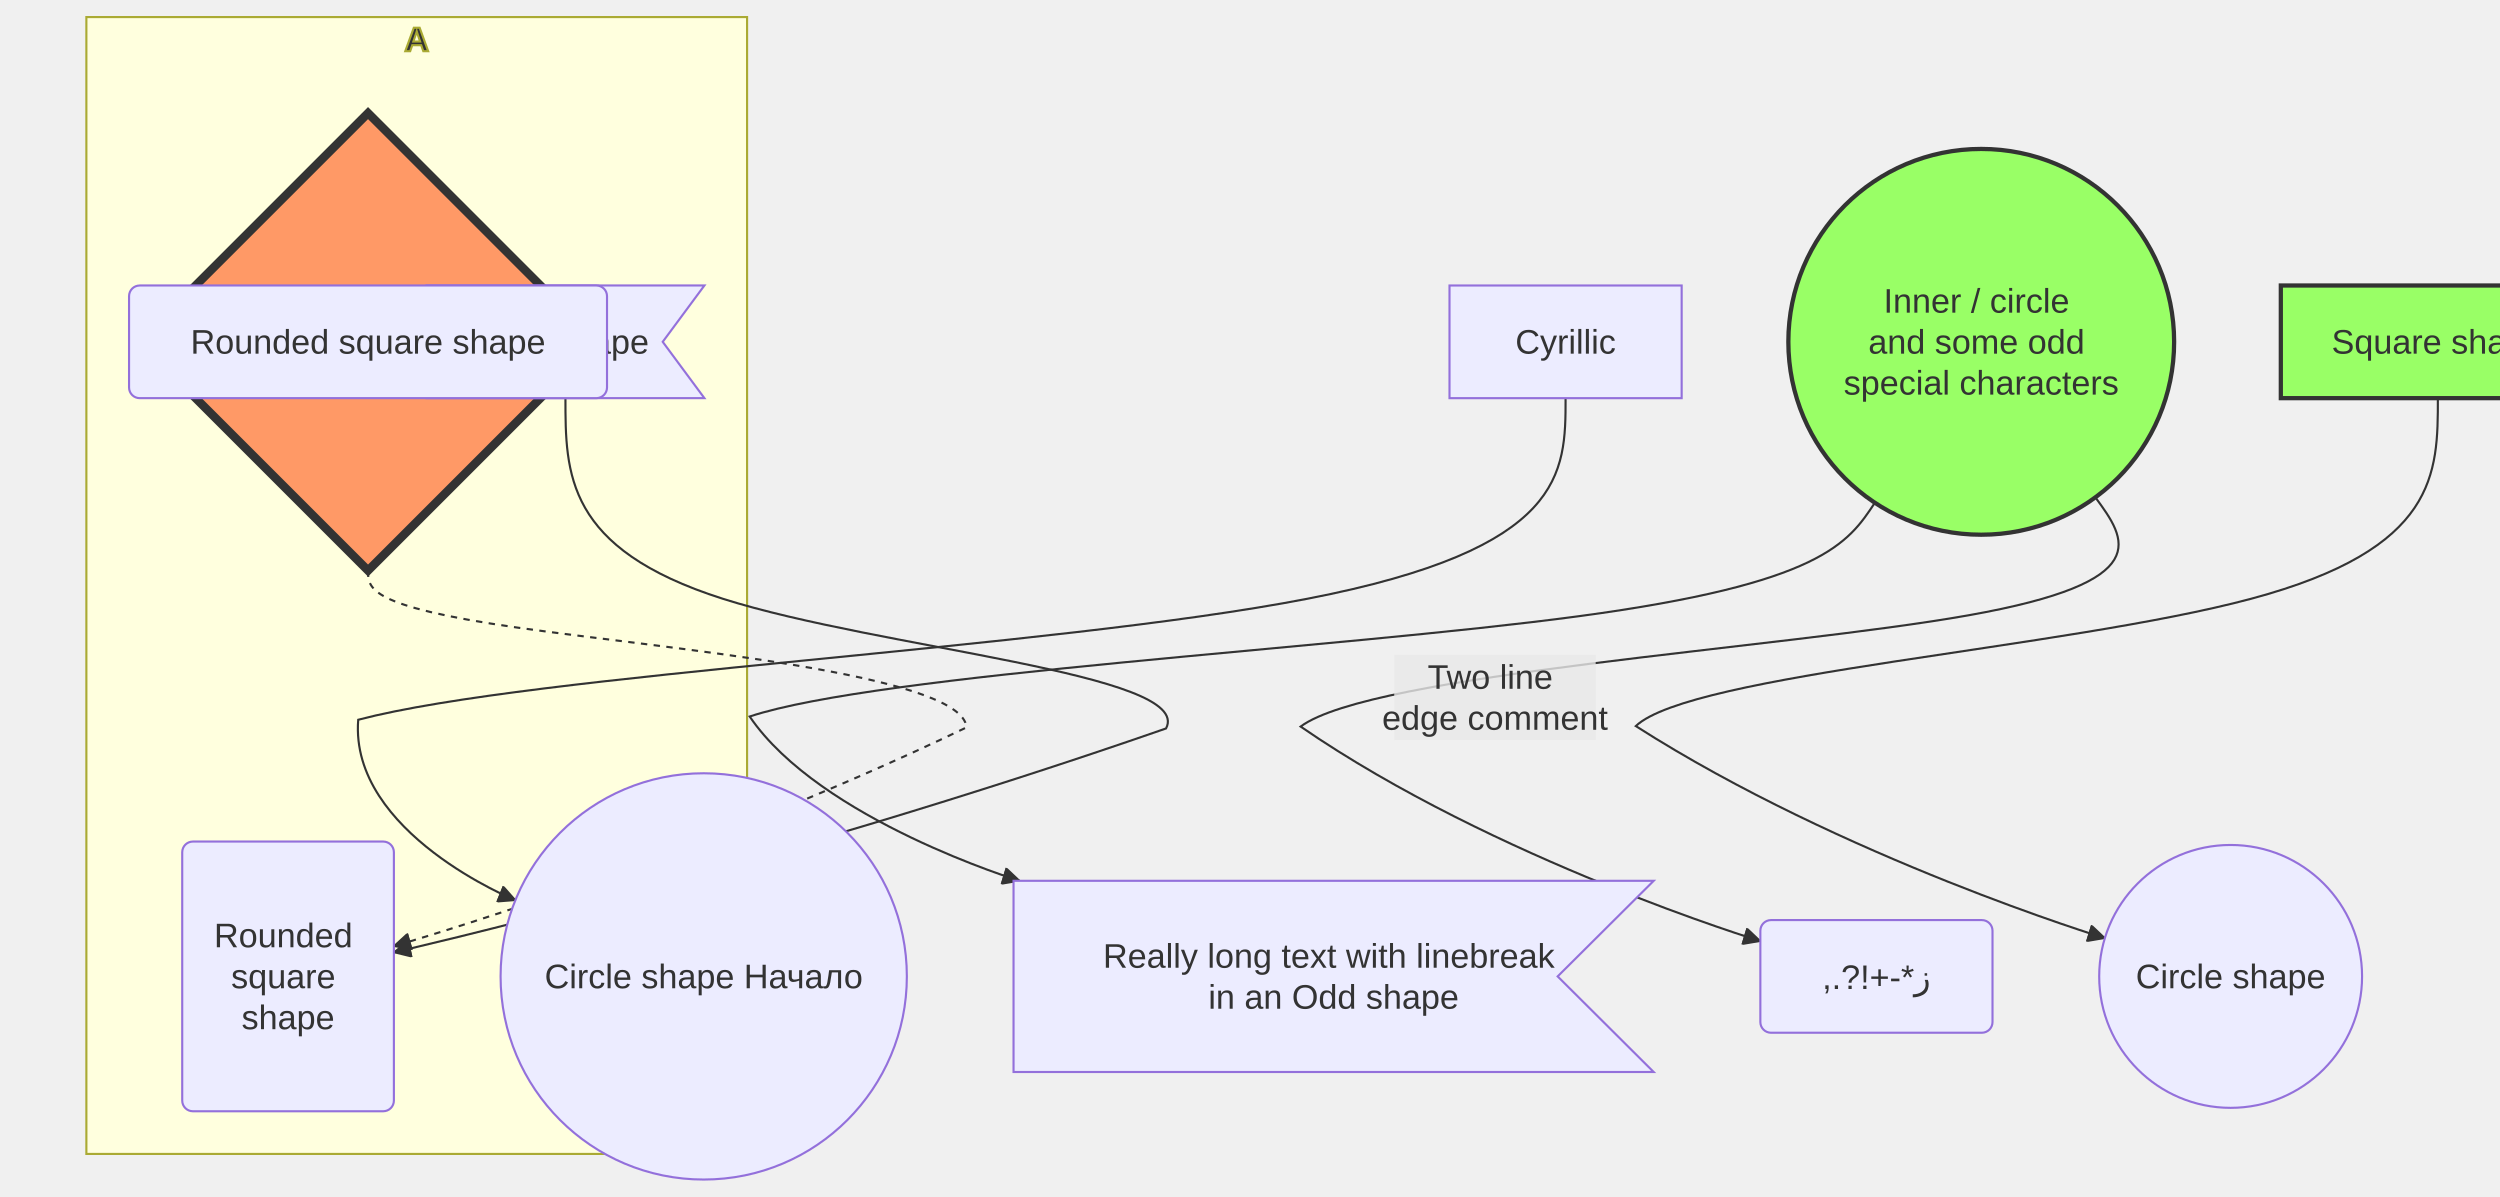
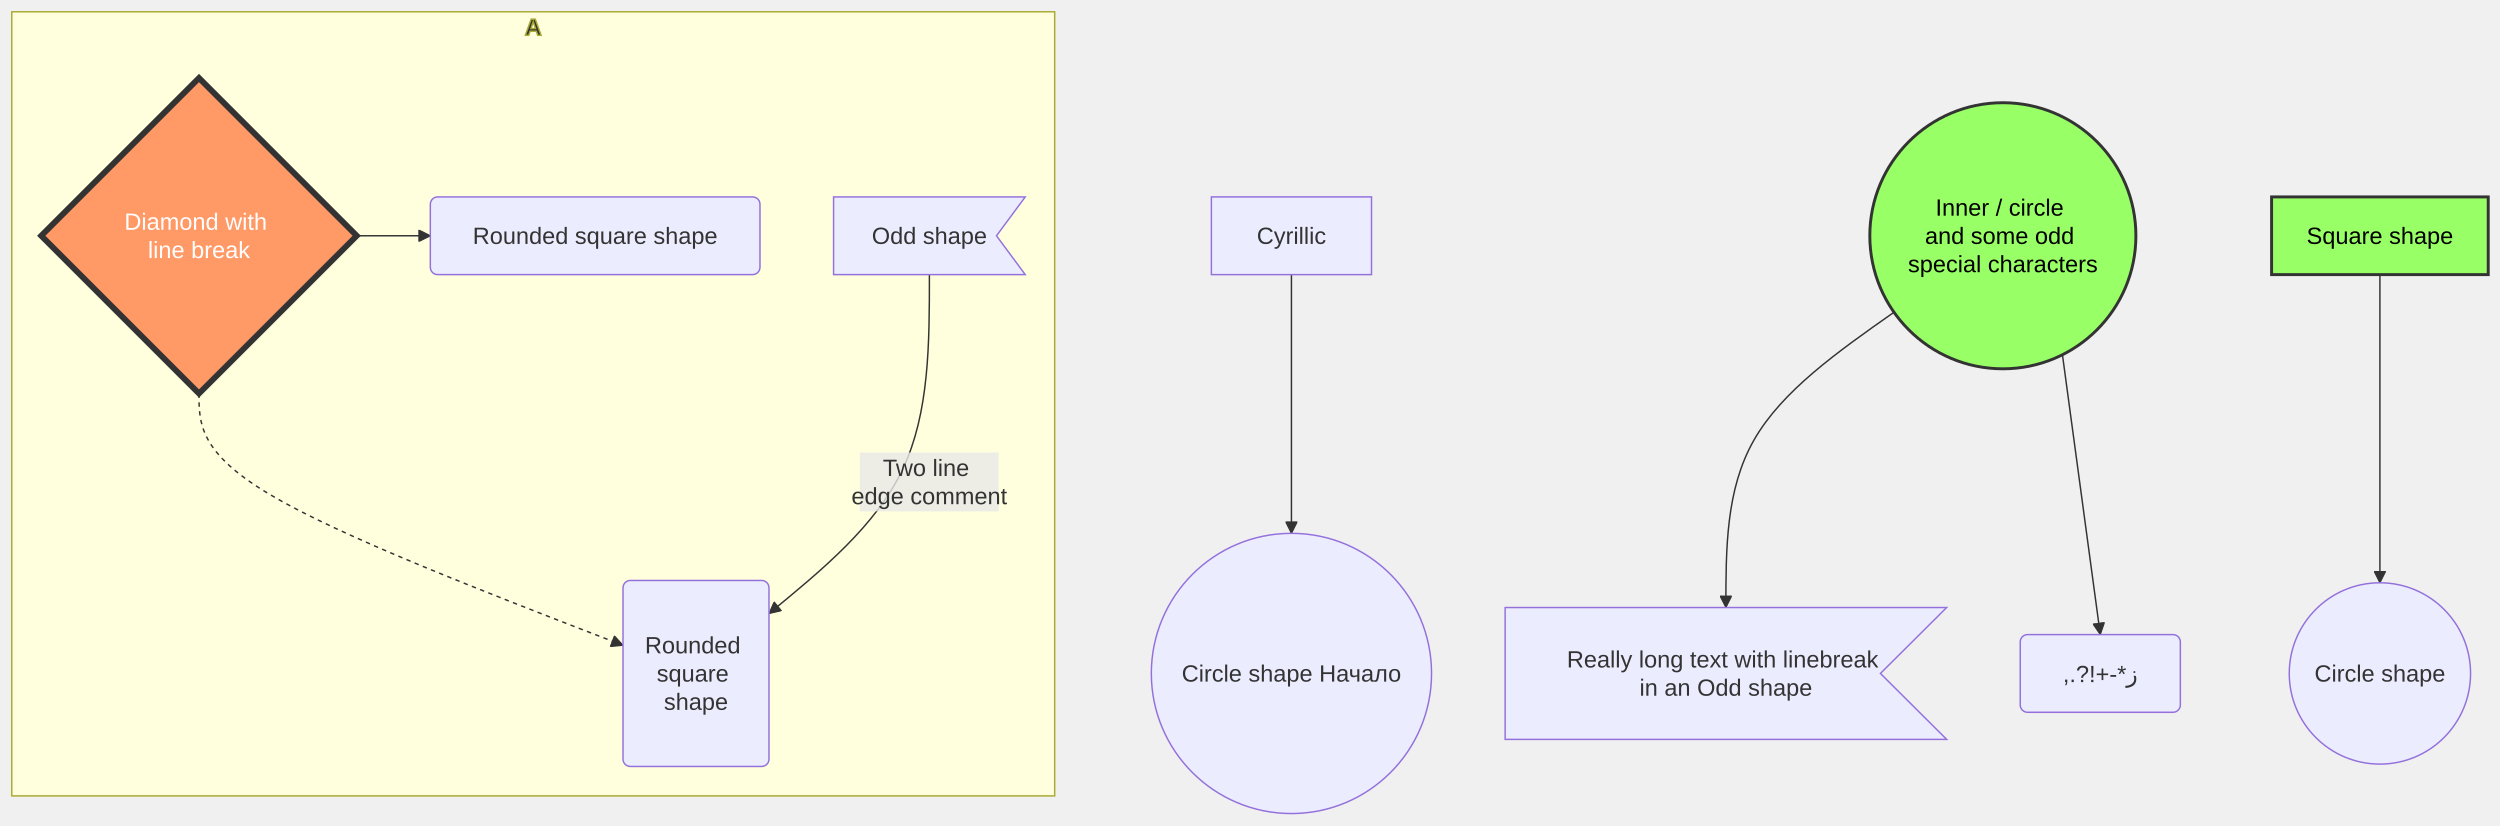
- <svg xmlns="http://www.w3.org/2000/svg" width="1171.64" height="560.8" viewBox="-8 -28 1171.64 560.8" class="mermaid">
+ <svg xmlns="http://www.w3.org/2000/svg" width="1698.72" height="560.8" viewBox="-28 -28 1698.72 560.8" class="mermaid">
  <style>

.mermaid {
  font-family: trebuchet ms, verdana, arial, sans-serif;
  font-size: 16px;
}

.node rect,
.node polygon,
.node circle,
.node ellipse,
.node path {
  fill: #ECECFF;
  stroke: #9370DB;
  stroke-width: 1px;
}

.node line {
  stroke: #9370DB;
  stroke-width: 1px;
}

.node .label {
  fill: #333333;
}

.node text {
  fill: #333333;
  font-family: trebuchet ms, verdana, arial, sans-serif;
  font-size: 16px;
}

.edge-path {
  fill: none;
  stroke: #333333;
  stroke-width: 1px;
}

.edge-label {
  fill: #333333;
  font-family: trebuchet ms, verdana, arial, sans-serif;
}

.edge-label-bg {
  fill: rgba(232, 232, 232, 0.8);
}

.subgraph {
  fill: #ffffde;
  stroke: #aaaa33;
  stroke-width: 1px;
}

.subgraph-title {
  fill: #333333;
  font-weight: bold;
}

.cluster rect {
  fill: #ffffde;
  stroke: #aaaa33;
  stroke-width: 1px;
  rx: 5px;
  ry: 5px;
}

.cluster-label {
  fill: #333333;
  font-family: trebuchet ms, verdana, arial, sans-serif;
  font-size: 16px;
  font-weight: bold;
}

marker path {
  fill: #333333;
  stroke: #333333;
}

  </style>
  <defs>
    <marker id="arrow_point" viewBox="0 0 10 10" refX="10" refY="5" markerWidth="8" markerHeight="8" orient="auto" markerUnits="userSpaceOnUse">
      <path d="M 0 0 L 10 5 L 0 10 z" />
    </marker>
    <marker id="arrow_point_start" viewBox="0 0 10 10" refX="4.5" refY="5" markerWidth="8" markerHeight="8" orient="auto" markerUnits="userSpaceOnUse">
      <path d="M 0 5 L 10 10 L 10 0 z" />
    </marker>
    <marker id="arrow_cross" viewBox="0 0 11 11" refX="12" refY="5.2" markerWidth="11" markerHeight="11" orient="auto" markerUnits="userSpaceOnUse">
      <path d="M 1 1 L 10 10 M 10 1 L 1 10" fill="none" stroke-width="2" />
    </marker>
    <marker id="arrow_cross_start" viewBox="0 0 11 11" refX="-1" refY="5.2" markerWidth="11" markerHeight="11" orient="auto" markerUnits="userSpaceOnUse">
      <path d="M 1 1 L 10 10 M 10 1 L 1 10" fill="none" stroke-width="2" />
    </marker>
    <marker id="arrow_circle" viewBox="0 0 10 10" refX="11" refY="5" markerWidth="11" markerHeight="11" orient="auto" markerUnits="userSpaceOnUse">
      <circle cx="5" cy="5" r="5" />
    </marker>
    <marker id="arrow_circle_start" viewBox="0 0 10 10" refX="-1" refY="5" markerWidth="11" markerHeight="11" orient="auto" markerUnits="userSpaceOnUse">
      <circle cx="5" cy="5" r="5" />
    </marker>
  </defs>
  <g class="root">
    <g class="clusters">
      <g class="subgraph" id="subgraph-A">
-         <rect x="32.48" y="-20" width="309.64" height="532.8" class="cluster" />
-         <text x="187.3" y="-4" class="cluster-label" text-anchor="middle">A</text>
+         <rect x="-20" y="-20" width="708.64" height="532.8" class="cluster" />
+         <text x="334.32" y="-4" class="cluster-label" text-anchor="middle">A</text>
      </g>
    </g>
    <g class="edgePaths">
      <g class="edge" id="edge-L-sq-ci-0">
-         <path d="M 1134.52 158.60 C 1134.52 193.87, 1134.52 229.13, 1047.05 252.60 C 959.57 276.07, 784.63 287.73, 758.62 312.28 C 855.54 374.24, 978.47 411.66, 978.47 411.66" class="edge-path" fill="none" marker-end="url(#arrow_point)" stroke-width="1" />
+         <path d="M 1589.12 158.60 C 1589.12 193.87, 1589.12 229.13, 1589.12 252.60 C 1589.12 276.07, 1589.12 287.73, 1589.12 305.00 C 1589.12 345.13, 1589.12 368.00, 1589.12 368.00" class="edge-path" marker-end="url(#arrow_point)" stroke-width="1" fill="none" />
      </g>
      <g class="edge" id="edge-L-od-ro-0">
-         <path d="M 257.00 158.60 C 257.00 193.87, 257.00 229.13, 330.72 252.60 C 404.44 276.07, 551.88 287.73, 538.48 313.39 C 350.84 378.68, 176.60 418.32, 176.60 418.32" class="edge-path" fill="none" stroke-width="1" marker-end="url(#arrow_point)" />
+         <path d="M 603.52 158.60 C 603.52 205.53, 603.52 252.47, 585.35 290.85 C 567.19 329.23, 530.85 359.05, 494.52 388.88" class="edge-path" fill="none" stroke-width="1" marker-end="url(#arrow_point)" />
      </g>
      <g class="edge" id="edge-L-di-ro-0">
-         <path d="M 164.48 239.40 C 164.48 247.73, 164.48 256.07, 234.10 266.07 C 303.72 276.07, 442.96 287.73, 444.98 312.90 C 311.80 376.74, 176.60 415.41, 176.60 415.41" class="edge-path" stroke-dasharray="3,3" marker-end="url(#arrow_point)" fill="none" stroke-width="2" />
+         <path d="M 107.20 239.40 C 107.20 259.40, 107.20 279.40, 155.22 307.91 C 203.24 336.43, 299.28 373.45, 395.32 410.48" class="edge-path" stroke-dasharray="3,3" fill="none" marker-end="url(#arrow_point)" stroke-width="2" />
      </g>
      <g class="edge" id="edge-L-di-ro2-0">
-         <path d="M 164.48 132.2 L 164.48 132.2" class="edge-path" marker-end="url(#arrow_point)" stroke-width="3.5" fill="none" />
+         <path d="M 214.4 132.2 L 264.4 132.2" class="edge-path" fill="none" marker-end="url(#arrow_point)" stroke-width="3.5" />
      </g>
      <g class="edge" id="edge-L-e-od3-0">
-         <path d="M 870.67 207.61 C 858.15 226.54, 845.64 245.47, 732.07 260.77 C 618.51 276.07, 403.89 287.73, 343.34 307.80 C 376.31 356.33, 469.83 384.80, 469.83 384.80" class="edge-path" stroke-width="1" fill="none" marker-end="url(#arrow_point)" />
+         <path d="M 1258.95 184.16 C 1220.87 210.91, 1182.80 237.65, 1163.76 271.09 C 1144.72 304.53, 1144.72 344.67, 1144.72 384.80" class="edge-path" stroke-width="1" fill="none" marker-end="url(#arrow_point)" />
      </g>
      <g class="edge" id="edge-L-e-f-0">
-         <path d="M 974.00 205.08 C 988.51 224.86, 1003.01 244.63, 914.63 260.35 C 826.24 276.07, 634.96 287.73, 601.54 312.51 C 692.56 375.16, 817.00 413.04, 817.00 413.04" class="edge-path" stroke-width="1" fill="none" marker-end="url(#arrow_point)" />
+         <path d="M 1373.40 213.03 L 1399.12 403.20" class="edge-path" fill="none" stroke-width="1" marker-end="url(#arrow_point)" />
      </g>
      <g class="edge" id="edge-L-cyr-cyr2-0">
-         <path d="M 725.72 158.60 C 725.72 193.87, 725.72 229.13, 604.77 252.60 C 483.81 276.07, 241.91 287.73, 159.88 309.32 C 155.70 362.40, 233.55 393.89, 233.55 393.89" class="edge-path" stroke-width="1" fill="none" marker-end="url(#arrow_point)" />
+         <path d="M 849.52 158.60 C 849.52 193.87, 849.52 229.13, 849.52 252.60 C 849.52 276.07, 849.52 287.73, 849.52 299.40 C 849.52 322.73, 849.52 334.40, 849.52 334.40" class="edge-path" marker-end="url(#arrow_point)" stroke-width="1" fill="none" />
      </g>
    </g>
    <g class="edgeLabels">
      <g class="edgeLabel" id="edge-label-L-od-ro-0">
-         <rect x="645.428" y="278.87" width="94.4" height="40" class="edge-label-bg" />
-         <text x="692.628" y="298.87" class="edge-label" text-anchor="middle" dominant-baseline="central">
-           <tspan x="692.628" y="298.87" dy="-0.6em">Two line</tspan>
-           <tspan x="692.628" dy="1.2em">edge comment</tspan>
+         <rect x="556.233" y="279.471" width="94.4" height="40" class="edge-label-bg" />
+         <text x="603.433" y="299.471" class="edge-label" text-anchor="middle" dominant-baseline="central">
+           <tspan x="603.433" y="299.471" dy="-0.6em">Two line</tspan>
+           <tspan x="603.433" dy="1.2em">edge comment</tspan>
        </text>
      </g>
    </g>
    <g class="nodes">
      <g class="node" id="node-ci">
-         <circle cx="1037.4" cy="429.6" r="61.6" />
-         <text x="1037.4" y="429.6" class="label" dominant-baseline="central" text-anchor="middle">Circle shape</text>
+         <circle cx="1589.12" cy="429.6" r="61.6" />
+         <text x="1589.12" y="429.6" class="label" dominant-baseline="central" text-anchor="middle">Circle shape</text>
      </g>
      <g class="node" id="node-cyr">
-         <rect x="671.32" y="105.8" width="108.8" height="52.8" />
-         <text x="725.72" y="132.2" class="label" text-anchor="middle" dominant-baseline="central">Cyrillic</text>
+         <rect x="795.12" y="105.8" width="108.8" height="52.8" />
+         <text x="849.52" y="132.2" class="label" dominant-baseline="central" text-anchor="middle">Cyrillic</text>
      </g>
      <g class="node" id="node-cyr2">
-         <circle cx="321.8" cy="429.6" r="95.2" />
-         <text x="321.8" y="429.6" class="label" text-anchor="middle" dominant-baseline="central">Circle shape Начало</text>
+         <circle cx="849.52" cy="429.6" r="95.2" />
+         <text x="849.52" y="429.6" class="label" dominant-baseline="central" text-anchor="middle">Circle shape Начало</text>
      </g>
      <g class="node" id="node-di">
-         <polygon points="164.48,25 271.68,132.2 164.48,239.4 57.28,132.2" style="fill:#f96 !important;stroke:#333 !important;stroke-width:4px !important" />
-         <text x="164.48" y="132.2" class="label" text-anchor="middle" dominant-baseline="central">
-           <tspan x="164.48" y="132.2" dy="-0.6em">Diamond with </tspan>
-           <tspan x="164.48" dy="1.2em"> line break</tspan>
+         <polygon points="107.2,25 214.4,132.2 107.2,239.4 0,132.2" style="fill:#f96 !important;stroke:#333 !important;stroke-width:4px !important" />
+         <text x="107.2" y="132.2" class="label" text-anchor="middle" style="fill: #ffffff" dominant-baseline="central">
+           <tspan x="107.2" y="132.2" dy="-0.6em">Diamond with </tspan>
+           <tspan x="107.2" dy="1.2em"> line break</tspan>
        </text>
      </g>
      <g class="node" id="node-e">
-         <circle cx="920.52" cy="132.2" r="90.4" style="fill:#9f6 !important;stroke:#333 !important;stroke-width:2px !important" />
-         <text x="920.52" y="132.2" class="label" text-anchor="middle" dominant-baseline="central">
-           <tspan x="920.52" y="132.2" dy="-1.2em">Inner / circle</tspan>
-           <tspan x="920.52" dy="1.2em">and some odd </tspan>
-           <tspan x="920.52" dy="1.2em">special characters</tspan>
+         <circle cx="1332.92" cy="132.2" r="90.4" style="fill:#9f6 !important;stroke:#333 !important;stroke-width:2px !important" />
+         <text x="1332.92" y="132.2" class="label" style="fill: #000000" text-anchor="middle" dominant-baseline="central">
+           <tspan x="1332.92" y="132.2" dy="-1.2em">Inner / circle</tspan>
+           <tspan x="1332.92" dy="1.2em">and some odd </tspan>
+           <tspan x="1332.92" dy="1.2em">special characters</tspan>
        </text>
      </g>
      <g class="node" id="node-f">
-         <path d="M 822 403.2 H 920.8 A 5 5 0 0 1 925.8 408.2 V 451 A 5 5 0 0 1 920.8 456 H 822 A 5 5 0 0 1 817 451 V 408.2 A 5 5 0 0 1 822 403.2 Z" />
-         <text x="871.4" y="429.6" class="label" text-anchor="middle" dominant-baseline="central">,.?!+-*ز</text>
+         <path d="M 1349.72 403.2 H 1448.52 A 5 5 0 0 1 1453.52 408.2 V 451 A 5 5 0 0 1 1448.52 456 H 1349.72 A 5 5 0 0 1 1344.72 451 V 408.2 A 5 5 0 0 1 1349.72 403.2 Z" />
+         <text x="1399.12" y="429.6" class="label" text-anchor="middle" dominant-baseline="central">,.?!+-*ز</text>
      </g>
      <g class="node" id="node-od">
-         <path d="M 191.88 105.8 L 322.12 105.8 L 302.584 132.2 L 322.12 158.6 L 191.88 158.6 Z" />
-         <text x="257" y="132.2" class="label" text-anchor="middle" dominant-baseline="central">Odd shape</text>
+         <path d="M 538.4 105.8 L 668.64 105.8 L 649.104 132.2 L 668.64 158.6 L 538.4 158.6 Z" />
+         <text x="603.52" y="132.2" class="label" text-anchor="middle" dominant-baseline="central">Odd shape</text>
      </g>
      <g class="node" id="node-od3">
-         <path d="M 467 384.8 L 767 384.8 L 722 429.6 L 767 474.4 L 467 474.4 Z" />
-         <text x="617" y="429.6" class="label" dominant-baseline="central" text-anchor="middle">
-           <tspan x="617" y="429.6" dy="-0.6em">Really long text with linebreak</tspan>
-           <tspan x="617" dy="1.2em">in an Odd shape</tspan>
+         <path d="M 994.72 384.8 L 1294.72 384.8 L 1249.72 429.6 L 1294.72 474.4 L 994.72 474.4 Z" />
+         <text x="1144.72" y="429.6" class="label" dominant-baseline="central" text-anchor="middle">
+           <tspan x="1144.72" y="429.6" dy="-0.6em">Really long text with linebreak</tspan>
+           <tspan x="1144.72" dy="1.2em">in an Odd shape</tspan>
        </text>
      </g>
      <g class="node" id="node-ro">
-         <path d="M 82.4 366.4 H 171.6 A 5 5 0 0 1 176.6 371.4 V 487.8 A 5 5 0 0 1 171.6 492.8 H 82.4 A 5 5 0 0 1 77.4 487.8 V 371.4 A 5 5 0 0 1 82.4 366.4 Z" />
-         <text x="127" y="429.6" class="label" dominant-baseline="central" text-anchor="middle">
-           <tspan x="127" y="429.6" dy="-1.2em">Rounded</tspan>
-           <tspan x="127" dy="1.2em">square</tspan>
-           <tspan x="127" dy="1.2em">shape</tspan>
+         <path d="M 400.32 366.4 H 489.52 A 5 5 0 0 1 494.52 371.4 V 487.8 A 5 5 0 0 1 489.52 492.8 H 400.32 A 5 5 0 0 1 395.32 487.8 V 371.4 A 5 5 0 0 1 400.32 366.4 Z" />
+         <text x="444.92" y="429.6" class="label" text-anchor="middle" dominant-baseline="central">
+           <tspan x="444.92" y="429.6" dy="-1.2em">Rounded</tspan>
+           <tspan x="444.92" dy="1.2em">square</tspan>
+           <tspan x="444.92" dy="1.2em">shape</tspan>
        </text>
      </g>
      <g class="node" id="node-ro2">
-         <path d="M 57.48 105.8 H 271.48 A 5 5 0 0 1 276.48 110.8 V 153.6 A 5 5 0 0 1 271.48 158.6 H 57.48 A 5 5 0 0 1 52.48 153.6 V 110.8 A 5 5 0 0 1 57.48 105.8 Z" />
-         <text x="164.48" y="132.2" class="label" dominant-baseline="central" text-anchor="middle">Rounded square shape</text>
+         <path d="M 269.4 105.8 H 483.4 A 5 5 0 0 1 488.4 110.8 V 153.6 A 5 5 0 0 1 483.4 158.6 H 269.4 A 5 5 0 0 1 264.4 153.6 V 110.8 A 5 5 0 0 1 269.4 105.8 Z" />
+         <text x="376.4" y="132.2" class="label" dominant-baseline="central" text-anchor="middle">Rounded square shape</text>
      </g>
      <g class="node" id="node-sq">
-         <rect x="1060.92" y="105.8" width="147.2" height="52.8" style="fill:#9f6 !important;stroke:#333 !important;stroke-width:2px !important" />
-         <text x="1134.52" y="132.2" class="label" text-anchor="middle" dominant-baseline="central">Square shape</text>
+         <rect x="1515.52" y="105.8" width="147.2" height="52.8" style="fill:#9f6 !important;stroke:#333 !important;stroke-width:2px !important" />
+         <text x="1589.12" y="132.2" class="label" text-anchor="middle" dominant-baseline="central" style="fill: #000000">Square shape</text>
      </g>
    </g>
  </g>
</svg>
